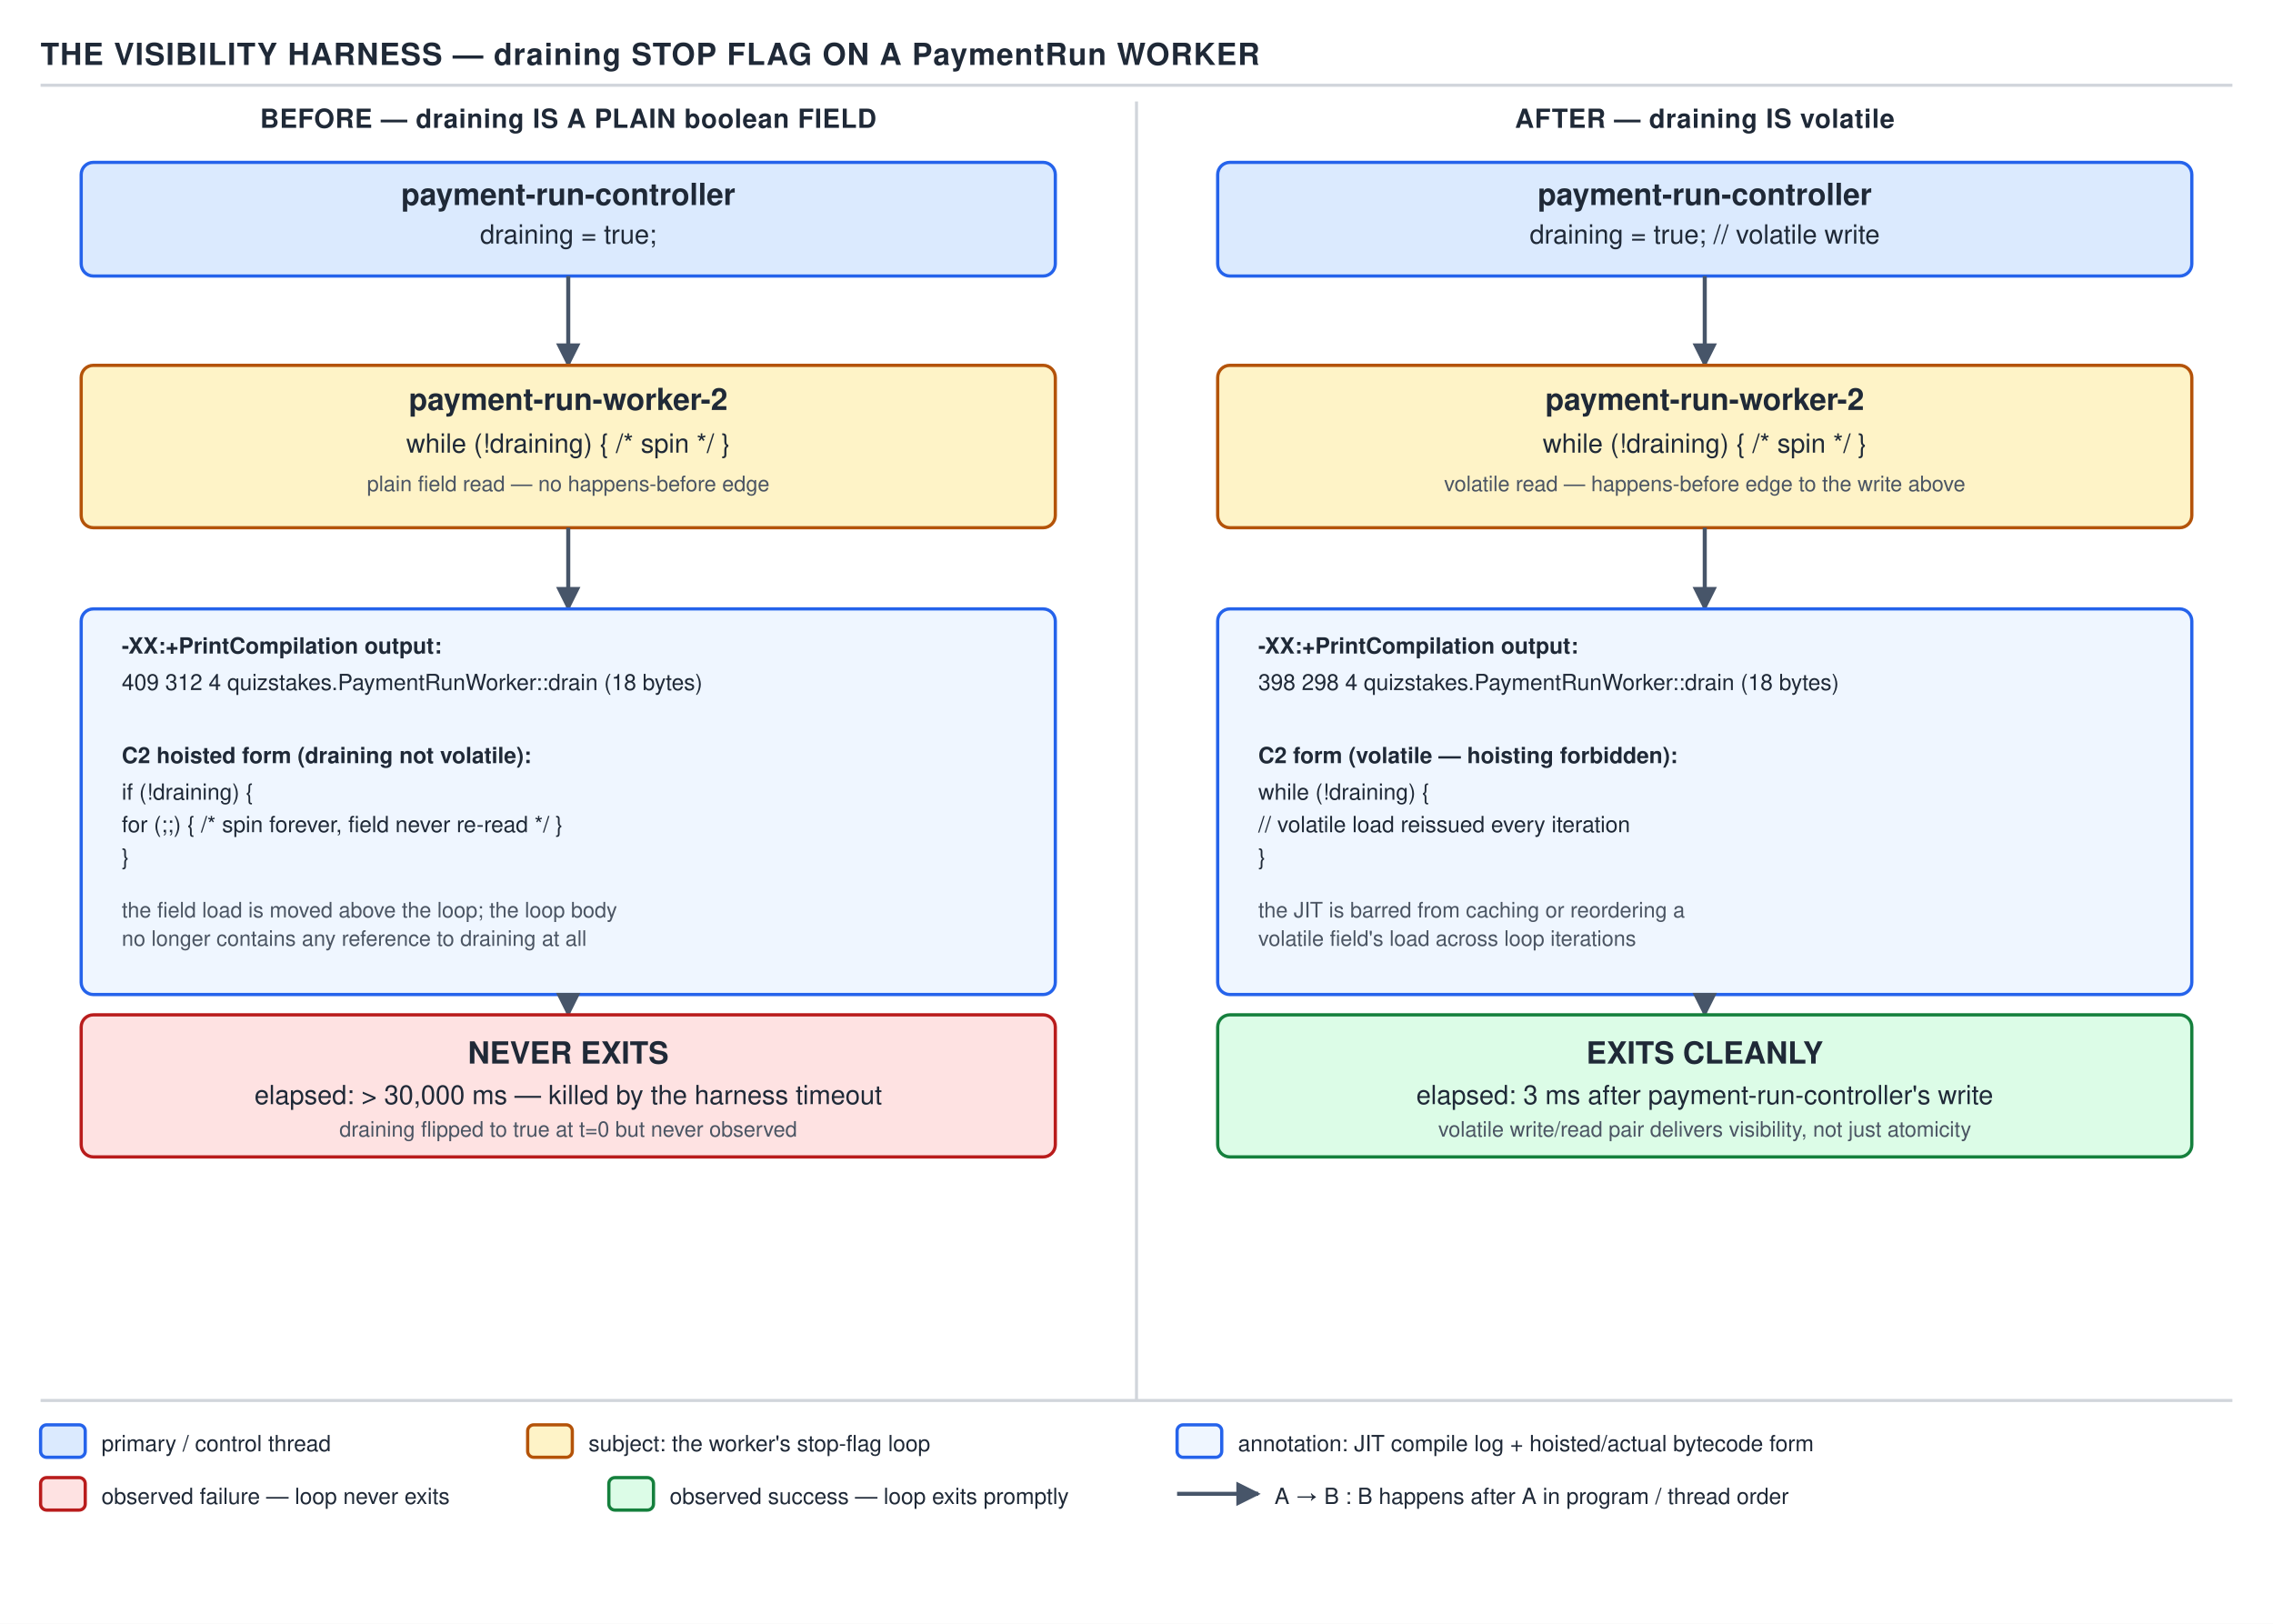
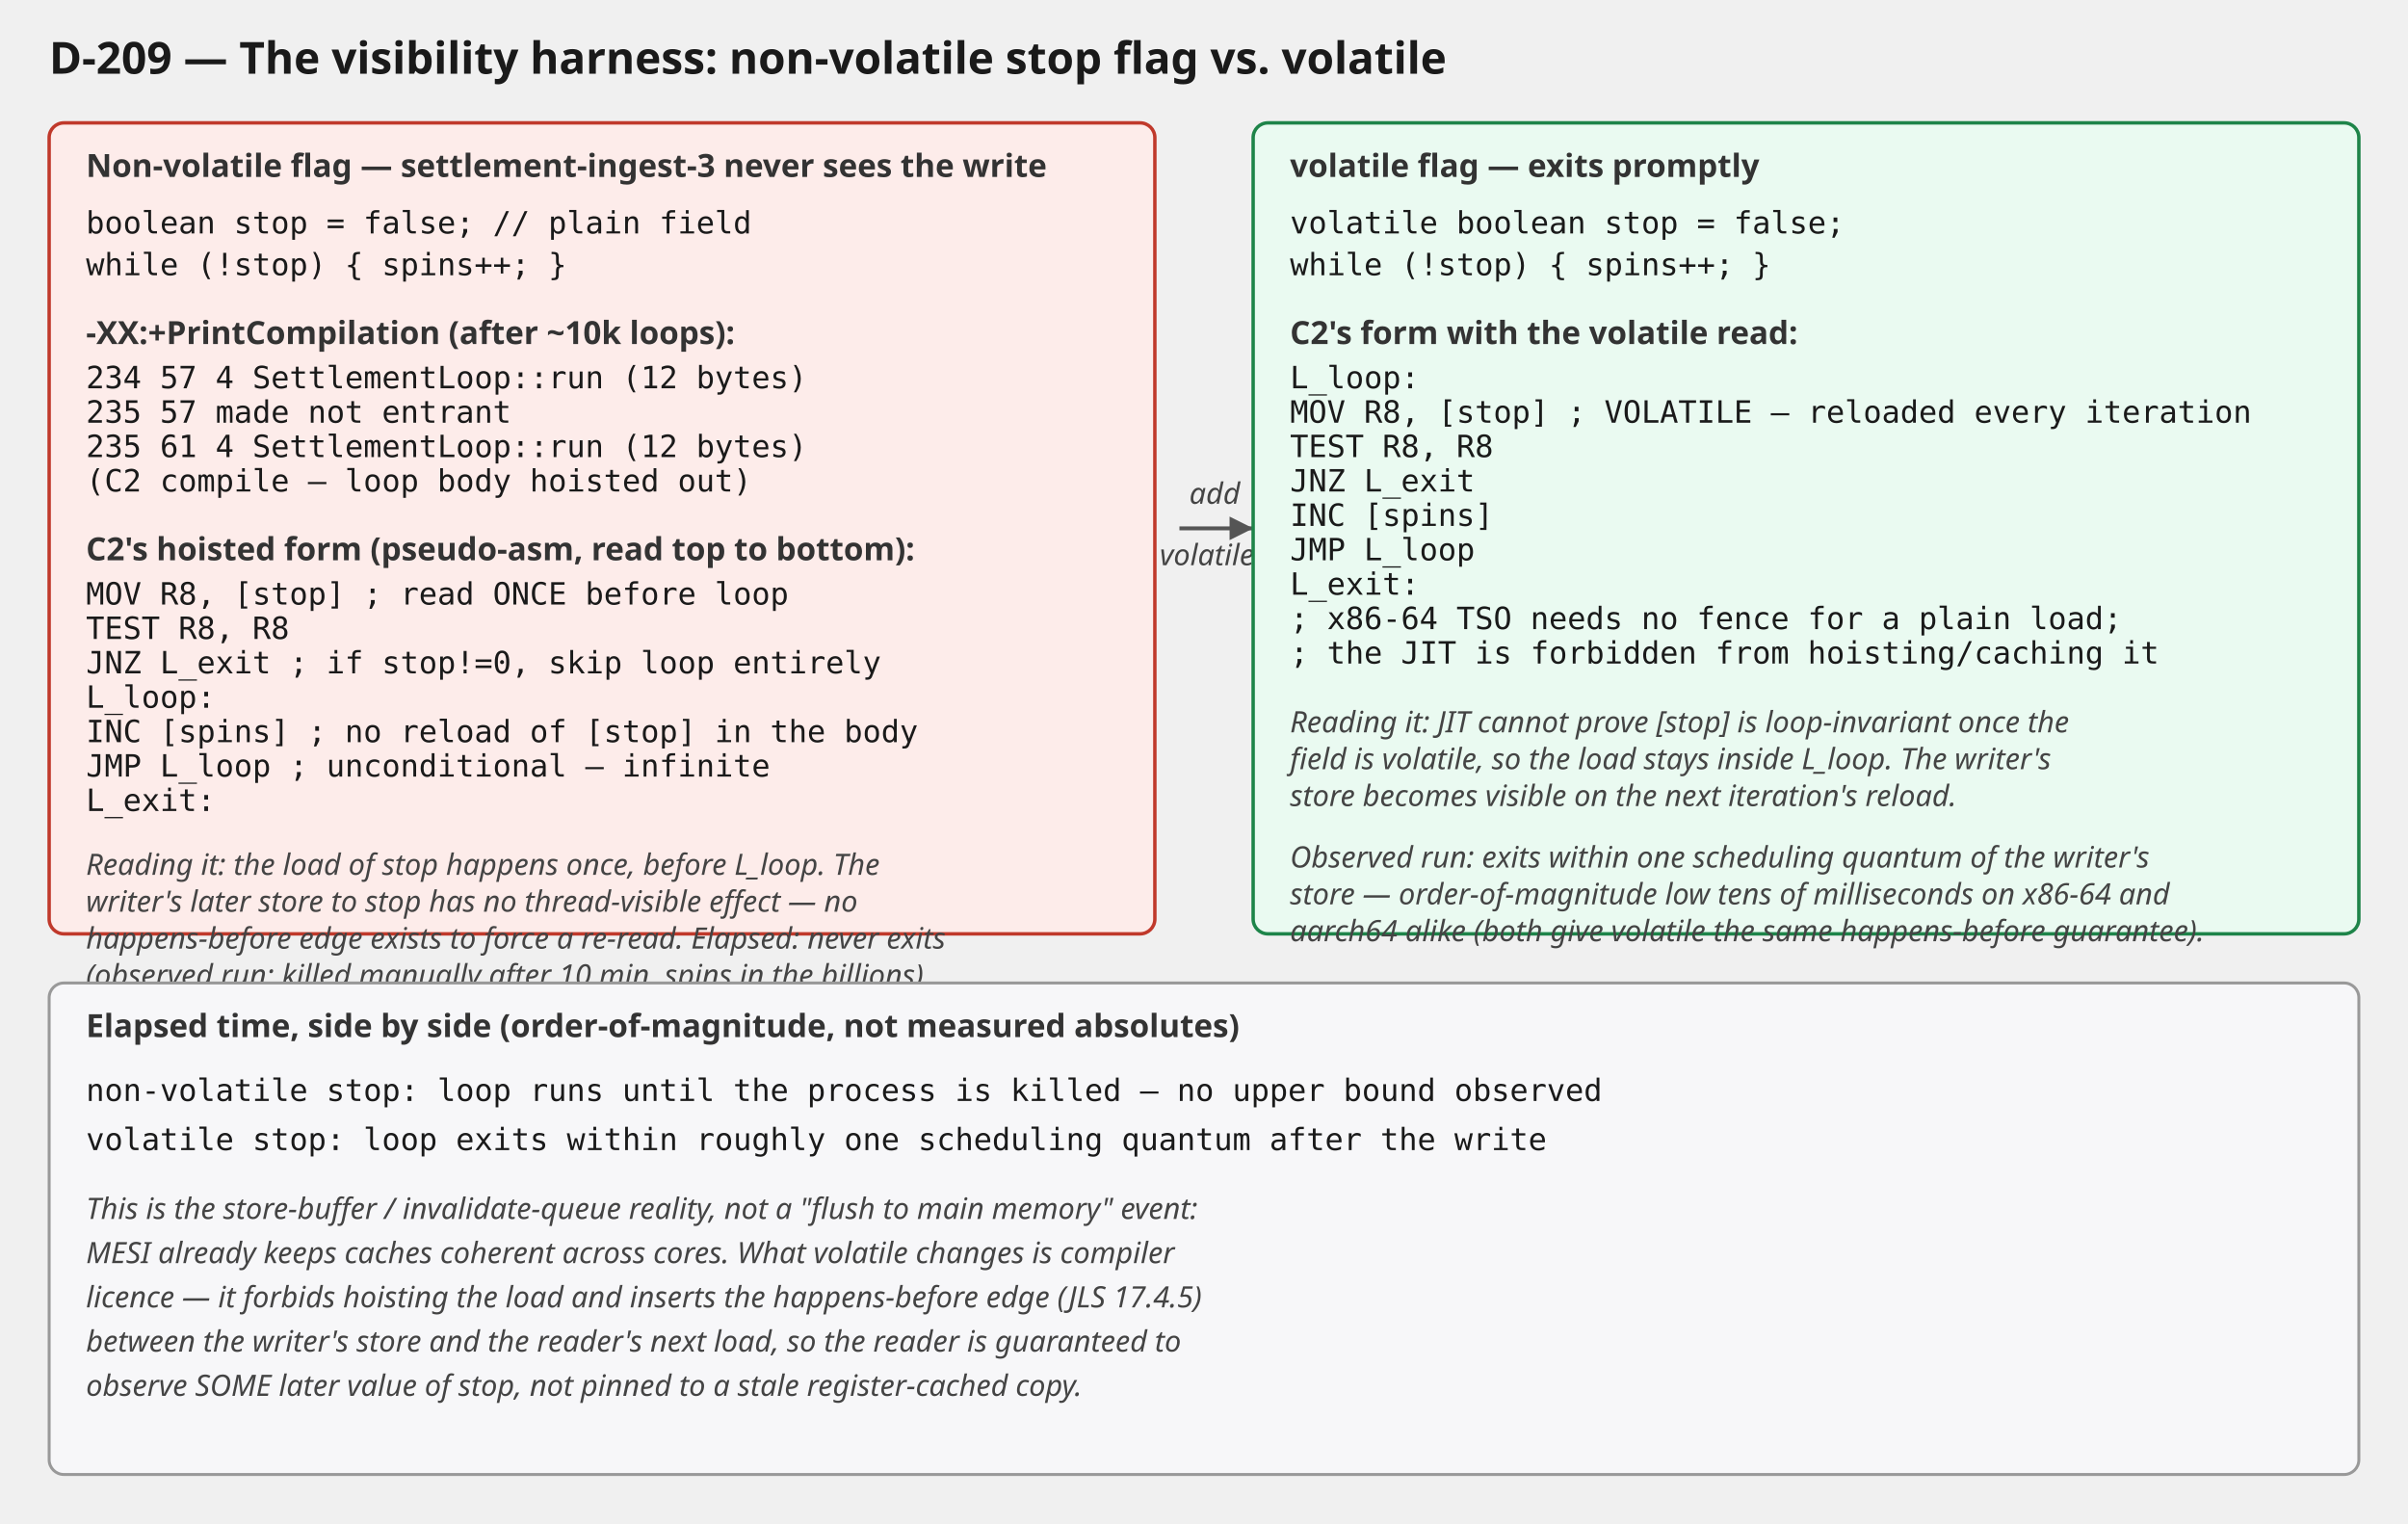
- <svg xmlns="http://www.w3.org/2000/svg" viewBox="0 0 1120 800" role="img" aria-label="The visibility harness on a PaymentRun worker's draining stop flag. Before: payment-run-controller      sets the plain field draining = true, but payment-run-worker-2's while (!draining) loop never observes it —      the -XX:+PrintCompilation log shows the method compiled by C2, which hoists the field read above the loop,      producing the equivalent of if (!draining) { for (;;) {} } — so the worker spins forever and the harness      times out after 30,000 ms. After: draining is declared volatile; the same PrintCompilation evidence shows      C2 cannot hoist the read, the loop re-reads the field every iteration, and the worker exits 3 ms after the      controller's write, because the volatile write and volatile read form a happens-before edge.">
+ <svg xmlns="http://www.w3.org/2000/svg" viewBox="0 0 980 620" font-family="Menlo, Consolas, monospace">
  <style>
-     .lbl    { font-family: -apple-system, "Segoe UI", Helvetica, Arial, sans-serif; fill: #1f2937; }
-     .h1     { font-size: 15px; font-weight: 700; letter-spacing: .5px; }
-     .h2     { font-size: 13px; font-weight: 700; letter-spacing: .3px; }
-     .node   { font-size: 15px; font-weight: 600; }
-     .body   { font-size: 13px; }
-     .sub    { font-size: 10.5px; fill: #4b5563; }
-     .tiny   { font-size: 11px; }
-     .tinyB  { font-size: 11px; font-weight: 700; }
-     .code   { font-size: 11px; fill: #1f2937; }
- 
-     .boxP   { fill: #dbeafe; stroke: #2563eb; stroke-width: 1.6; }
-     .boxH   { fill: #fef3c7; stroke: #b45309; stroke-width: 1.6; }
-     .boxAnn { fill: #eff6ff; stroke: #2563eb; stroke-width: 1.6; }
-     .boxBad { fill: #fee2e2; stroke: #b91c1c; stroke-width: 1.6; }
-     .boxOk  { fill: #dcfce7; stroke: #15803d; stroke-width: 1.6; }
- 
-     .flow   { fill: none; stroke: #475569; stroke-width: 2; stroke-linejoin: round; marker-end: url(#tri); }
+     .title { font: bold 18px sans-serif; fill: #1a1a1a; }
+     .sub   { font: bold 13px sans-serif; fill: #333; }
+     .code  { font: 12.5px monospace; fill: #1a1a1a; }
+     .box   { fill: #f7f7f9; stroke: #999; stroke-width: 1.2; }
+     .bad   { fill: #fdecea; stroke: #c0392b; stroke-width: 1.4; }
+     .good  { fill: #eafaf1; stroke: #1e8449; stroke-width: 1.4; }
+     .arrow { stroke: #555; stroke-width: 1.6; marker-end: url(#ah); }
+     .note  { font: italic 12px sans-serif; fill: #444; }
  </style>
  <defs>
-     <marker id="tri" viewBox="0 0 10 10" refX="9" refY="5" markerWidth="6" markerHeight="6" orient="auto">
-       <path d="M 0 0 L 10 5 L 0 10 z" fill="#475569" />
+     <marker id="ah" markerWidth="8" markerHeight="8" refX="6" refY="3" orient="auto">
+       <path d="M0,0 L6,3 L0,6 Z" fill="#555" />
    </marker>
  </defs>
-   <rect x="0" y="0" width="1120" height="800" fill="#ffffff" />
-   <text x="20" y="32" class="lbl h1">THE VISIBILITY HARNESS — draining STOP FLAG ON A PaymentRun WORKER</text>
-   <line x1="20" y1="42" x2="1100" y2="42" stroke="#d1d5db" stroke-width="1.5" />
-   <line x1="560" y1="50" x2="560" y2="690" stroke="#d1d5db" stroke-width="1.5" />
-   <text x="280" y="63" text-anchor="middle" class="lbl h2">BEFORE — draining IS A PLAIN boolean FIELD</text>
-   <text x="840" y="63" text-anchor="middle" class="lbl h2">AFTER — draining IS volatile</text>
-   <rect x="40" y="80" width="480" height="56" rx="6" class="boxP" />
-   <text x="280" y="101" text-anchor="middle" class="lbl node">payment-run-controller</text>
-   <text x="280" y="120" text-anchor="middle" class="lbl body">draining = true;</text>
-   <rect x="600" y="80" width="480" height="56" rx="6" class="boxP" />
-   <text x="840" y="101" text-anchor="middle" class="lbl node">payment-run-controller</text>
-   <text x="840" y="120" text-anchor="middle" class="lbl body">draining = true;  // volatile write</text>
-   <path class="flow" d="M 280 136 V 180" />
-   <path class="flow" d="M 840 136 V 180" />
-   <rect x="40" y="180" width="480" height="80" rx="6" class="boxH" />
-   <text x="280" y="202" text-anchor="middle" class="lbl node">payment-run-worker-2</text>
-   <text x="280" y="223" text-anchor="middle" class="lbl body">while (!draining) { /* spin */ }</text>
-   <text x="280" y="242" text-anchor="middle" class="lbl sub">plain field read — no happens-before edge</text>
-   <rect x="600" y="180" width="480" height="80" rx="6" class="boxH" />
-   <text x="840" y="202" text-anchor="middle" class="lbl node">payment-run-worker-2</text>
-   <text x="840" y="223" text-anchor="middle" class="lbl body">while (!draining) { /* spin */ }</text>
-   <text x="840" y="242" text-anchor="middle" class="lbl sub">volatile read — happens-before edge to the write above</text>
-   <path class="flow" d="M 280 260 V 300" />
-   <path class="flow" d="M 840 260 V 300" />
-   <rect x="40" y="300" width="480" height="190" rx="6" class="boxAnn" />
-   <text x="60" y="322" class="lbl tinyB">-XX:+PrintCompilation output:</text>
-   <text x="60" y="340" class="lbl code">409  312   4   quizstakes.PaymentRunWorker::drain (18 bytes)</text>
-   <text x="60" y="376" class="lbl tinyB">C2 hoisted form (draining not volatile):</text>
-   <text x="60" y="394" class="lbl code">if (!draining) {</text>
-   <text x="60" y="410" class="lbl code">    for (;;) { /* spin forever, field never re-read */ }</text>
-   <text x="60" y="426" class="lbl code">}</text>
-   <text x="60" y="452" class="lbl sub">the field load is moved above the loop; the loop body</text>
-   <text x="60" y="466" class="lbl sub">no longer contains any reference to draining at all</text>
-   <rect x="600" y="300" width="480" height="190" rx="6" class="boxAnn" />
-   <text x="620" y="322" class="lbl tinyB">-XX:+PrintCompilation output:</text>
-   <text x="620" y="340" class="lbl code">398  298   4   quizstakes.PaymentRunWorker::drain (18 bytes)</text>
-   <text x="620" y="376" class="lbl tinyB">C2 form (volatile — hoisting forbidden):</text>
-   <text x="620" y="394" class="lbl code">while (!draining) {</text>
-   <text x="620" y="410" class="lbl code">    // volatile load reissued every iteration</text>
-   <text x="620" y="426" class="lbl code">}</text>
-   <text x="620" y="452" class="lbl sub">the JIT is barred from caching or reordering a</text>
-   <text x="620" y="466" class="lbl sub">volatile field's load across loop iterations</text>
-   <path class="flow" d="M 280 490 V 500" />
-   <path class="flow" d="M 840 490 V 500" />
-   <rect x="40" y="500" width="480" height="70" rx="6" class="boxBad" />
-   <text x="280" y="524" text-anchor="middle" class="lbl node">NEVER EXITS</text>
-   <text x="280" y="544" text-anchor="middle" class="lbl body">elapsed: &gt; 30,000 ms — killed by the harness timeout</text>
-   <text x="280" y="560" text-anchor="middle" class="lbl sub">draining flipped to true at t=0 but never observed</text>
-   <rect x="600" y="500" width="480" height="70" rx="6" class="boxOk" />
-   <text x="840" y="524" text-anchor="middle" class="lbl node">EXITS CLEANLY</text>
-   <text x="840" y="544" text-anchor="middle" class="lbl body">elapsed: 3 ms after payment-run-controller's write</text>
-   <text x="840" y="560" text-anchor="middle" class="lbl sub">volatile write/read pair delivers visibility, not just atomicity</text>
-   <line x1="20" y1="690" x2="1100" y2="690" stroke="#d1d5db" stroke-width="1.5" />
-   <rect x="20" y="702" width="22" height="16" rx="3" class="boxP" />
-   <text x="50" y="715" class="lbl tiny">primary / control thread</text>
-   <rect x="260" y="702" width="22" height="16" rx="3" class="boxH" />
-   <text x="290" y="715" class="lbl tiny">subject: the worker's stop-flag loop</text>
-   <rect x="580" y="702" width="22" height="16" rx="3" class="boxAnn" />
-   <text x="610" y="715" class="lbl tiny">annotation: JIT compile log + hoisted/actual bytecode form</text>
-   <rect x="20" y="728" width="22" height="16" rx="3" class="boxBad" />
-   <text x="50" y="741" class="lbl tiny">observed failure — loop never exits</text>
-   <rect x="300" y="728" width="22" height="16" rx="3" class="boxOk" />
-   <text x="330" y="741" class="lbl tiny">observed success — loop exits promptly</text>
-   <path class="flow" d="M 580 736 H 620" />
-   <text x="628" y="741" class="lbl tiny">A → B : B happens after A in program / thread order</text>
+   <text x="20" y="30" class="title">D-209 — The visibility harness: non-volatile stop flag vs. volatile</text>
+   <rect x="20" y="50" width="450" height="330" class="bad" rx="6" />
+   <text x="35" y="72" class="sub">Non-volatile flag — settlement-ingest-3 never sees the write</text>
+   <text x="35" y="95" class="code">boolean stop = false;   // plain field</text>
+   <text x="35" y="112" class="code">while (!stop) { spins++; }</text>
+   <text x="35" y="140" class="sub">-XX:+PrintCompilation (after ~10k loops):</text>
+   <text x="35" y="158" class="code" font-size="11">   234   57       4   SettlementLoop::run (12 bytes)</text>
+   <text x="35" y="172" class="code" font-size="11">   235   57  made not entrant</text>
+   <text x="35" y="186" class="code" font-size="11">   235   61       4   SettlementLoop::run (12 bytes)</text>
+   <text x="35" y="200" class="code" font-size="11">        (C2 compile — loop body hoisted out)</text>
+   <text x="35" y="228" class="sub">C2's hoisted form (pseudo-asm, read top to bottom):</text>
+   <text x="35" y="246" class="code" font-size="11">  MOV  R8, [stop]        ; read ONCE before loop</text>
+   <text x="35" y="260" class="code" font-size="11">  TEST R8, R8</text>
+   <text x="35" y="274" class="code" font-size="11">  JNZ  L_exit             ; if stop!=0, skip loop entirely</text>
+   <text x="35" y="288" class="code" font-size="11">L_loop:</text>
+   <text x="35" y="302" class="code" font-size="11">  INC  [spins]            ; no reload of [stop] in the body</text>
+   <text x="35" y="316" class="code" font-size="11">  JMP  L_loop             ; unconditional — infinite</text>
+   <text x="35" y="330" class="code" font-size="11">L_exit:</text>
+   <text x="35" y="356" class="note">Reading it: the load of stop happens once, before L_loop. The</text>
+   <text x="35" y="371" class="note">writer's later store to stop has no thread-visible effect — no</text>
+   <text x="35" y="386" class="note">happens-before edge exists to force a re-read. Elapsed: never exits</text>
+   <text x="35" y="401" class="note">(observed run: killed manually after 10 min, spins in the billions).</text>
+   <line x1="480" y1="215" x2="510" y2="215" class="arrow" />
+   <text x="484" y="205" class="note" font-size="11">add</text>
+   <text x="472" y="230" class="note" font-size="11">volatile</text>
+   <rect x="510" y="50" width="450" height="330" class="good" rx="6" />
+   <text x="525" y="72" class="sub">volatile flag — exits promptly</text>
+   <text x="525" y="95" class="code">volatile boolean stop = false;</text>
+   <text x="525" y="112" class="code">while (!stop) { spins++; }</text>
+   <text x="525" y="140" class="sub">C2's form with the volatile read:</text>
+   <text x="525" y="158" class="code" font-size="11">L_loop:</text>
+   <text x="525" y="172" class="code" font-size="11">  MOV  R8, [stop]     ; VOLATILE — reloaded every iteration</text>
+   <text x="525" y="186" class="code" font-size="11">  TEST R8, R8</text>
+   <text x="525" y="200" class="code" font-size="11">  JNZ  L_exit</text>
+   <text x="525" y="214" class="code" font-size="11">  INC  [spins]</text>
+   <text x="525" y="228" class="code" font-size="11">  JMP  L_loop</text>
+   <text x="525" y="242" class="code" font-size="11">L_exit:</text>
+   <text x="525" y="256" class="code" font-size="11">  ; x86-64 TSO needs no fence for a plain load;</text>
+   <text x="525" y="270" class="code" font-size="11">  ; the JIT is forbidden from hoisting/caching it</text>
+   <text x="525" y="298" class="note">Reading it: JIT cannot prove [stop] is loop-invariant once the</text>
+   <text x="525" y="313" class="note">field is volatile, so the load stays inside L_loop. The writer's</text>
+   <text x="525" y="328" class="note">store becomes visible on the next iteration's reload.</text>
+   <text x="525" y="353" class="note">Observed run: exits within one scheduling quantum of the writer's</text>
+   <text x="525" y="368" class="note">store — order-of-magnitude low tens of milliseconds on x86-64 and</text>
+   <text x="525" y="383" class="note">aarch64 alike (both give volatile the same happens-before guarantee).</text>
+   <rect x="20" y="400" width="940" height="200" class="box" rx="6" />
+   <text x="35" y="422" class="sub">Elapsed time, side by side (order-of-magnitude, not measured absolutes)</text>
+   <text x="35" y="448" class="code">non-volatile stop:  loop runs until the process is killed — no upper bound observed</text>
+   <text x="35" y="468" class="code">volatile stop:      loop exits within roughly one scheduling quantum after the write</text>
+   <text x="35" y="496" class="note">This is the store-buffer / invalidate-queue reality, not a "flush to main memory" event:</text>
+   <text x="35" y="514" class="note">MESI already keeps caches coherent across cores. What volatile changes is compiler</text>
+   <text x="35" y="532" class="note">licence — it forbids hoisting the load and inserts the happens-before edge (JLS 17.4.5)</text>
+   <text x="35" y="550" class="note">between the writer's store and the reader's next load, so the reader is guaranteed to</text>
+   <text x="35" y="568" class="note">observe SOME later value of stop, not pinned to a stale register-cached copy.</text>
</svg>
